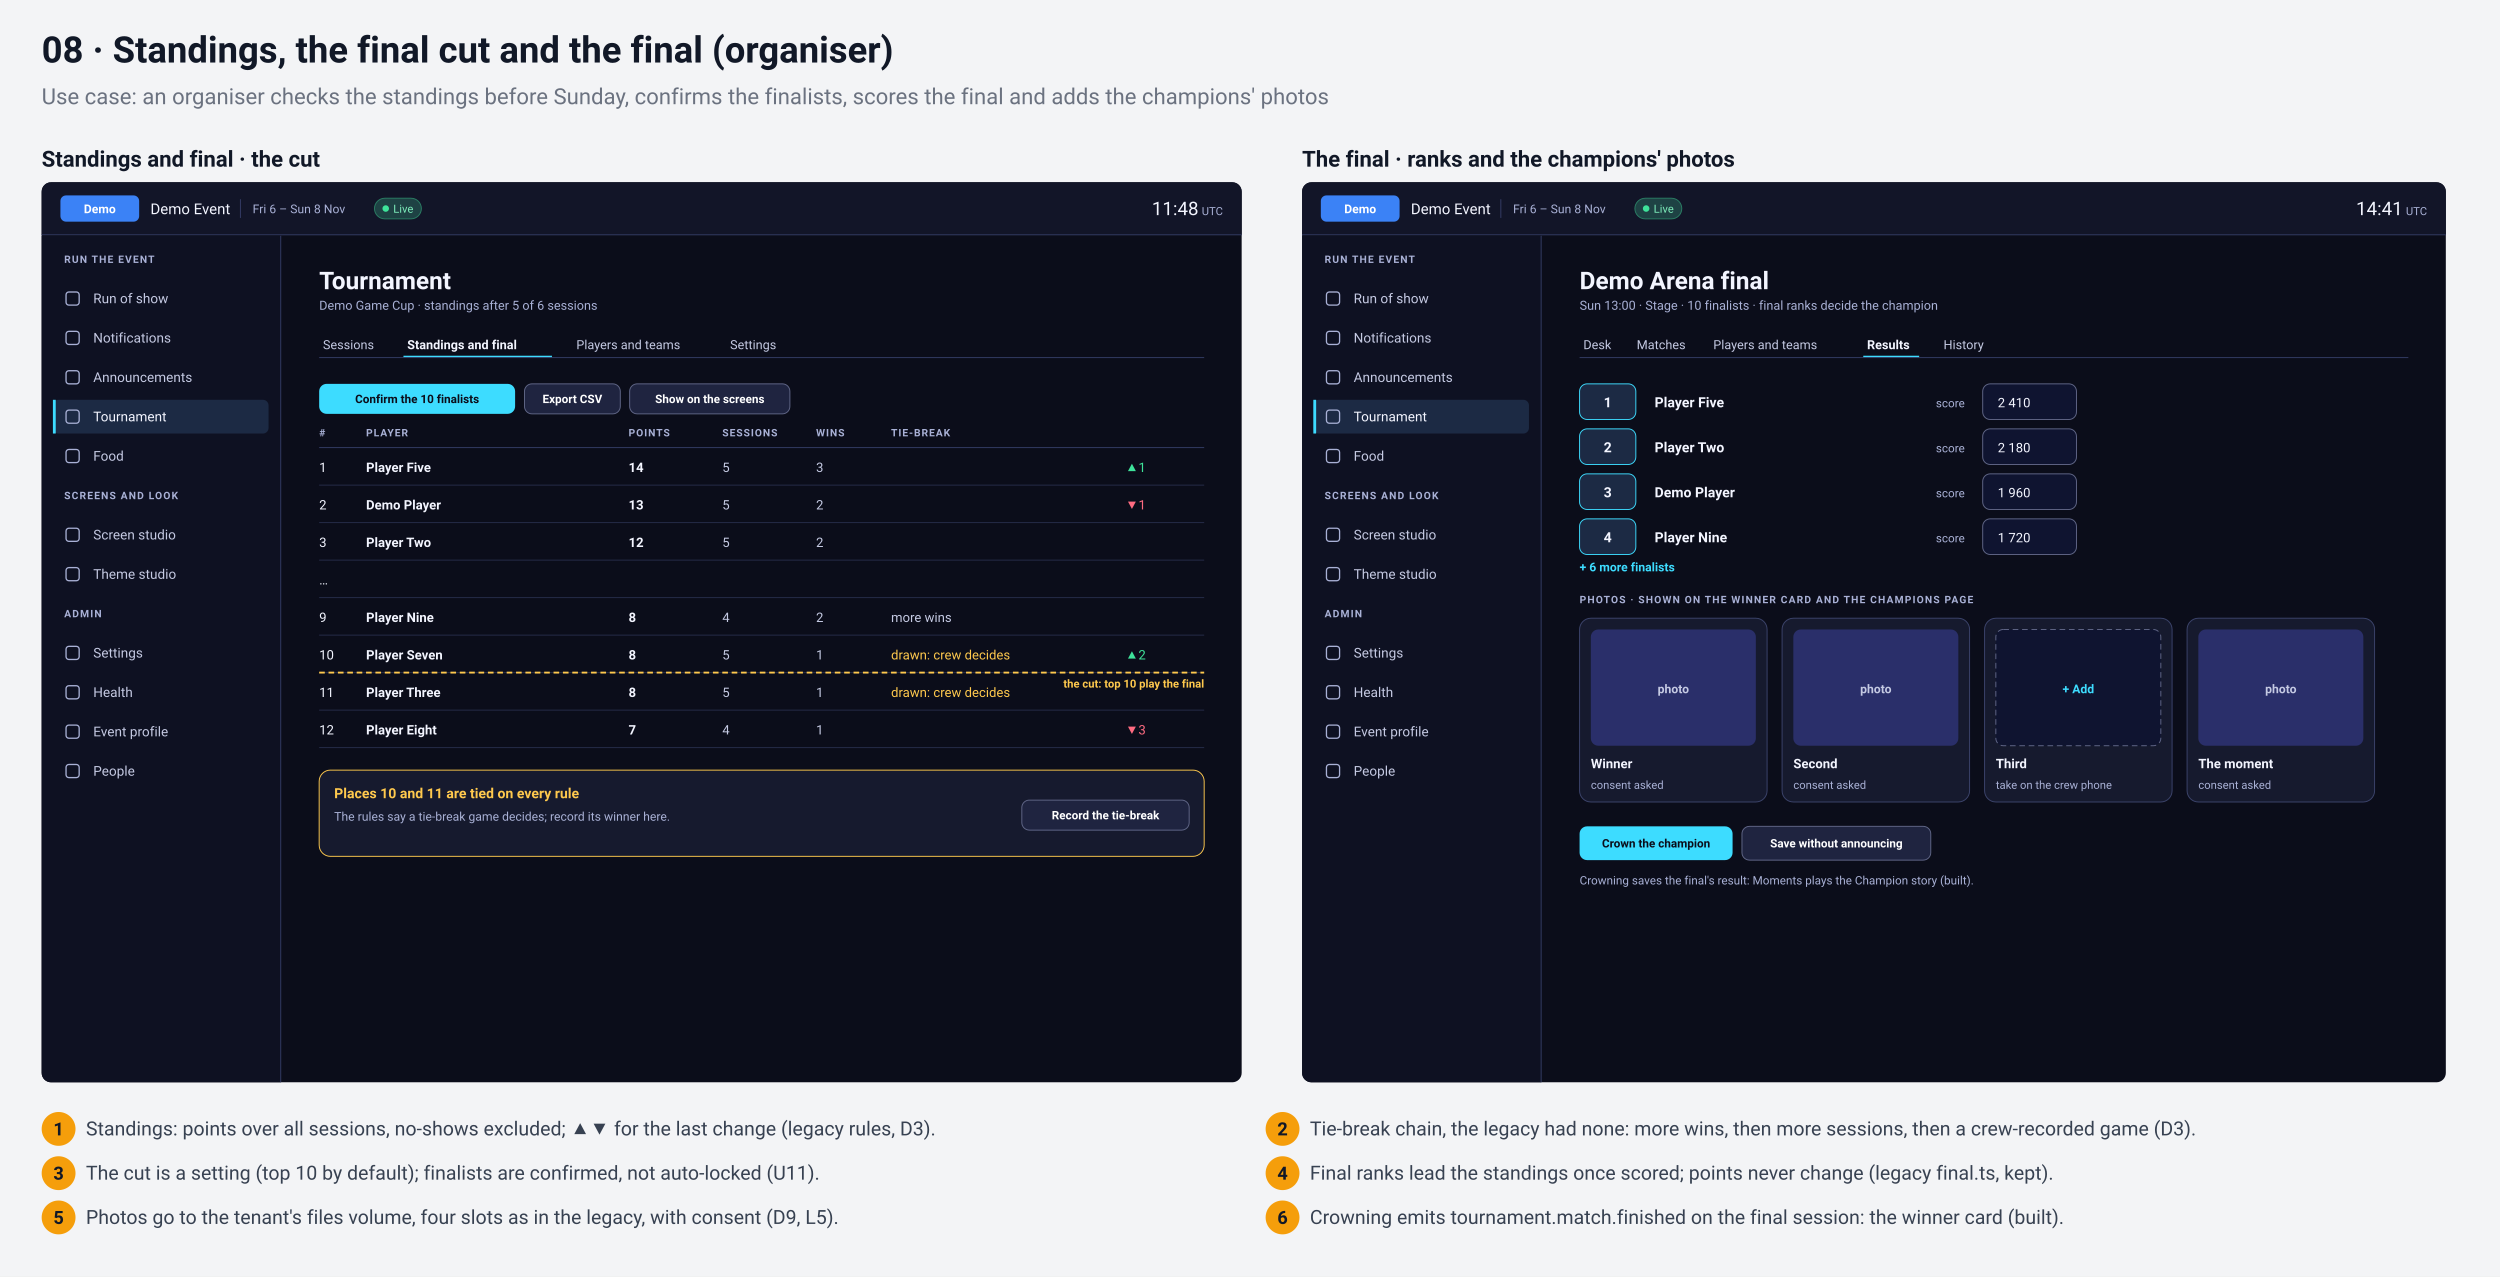
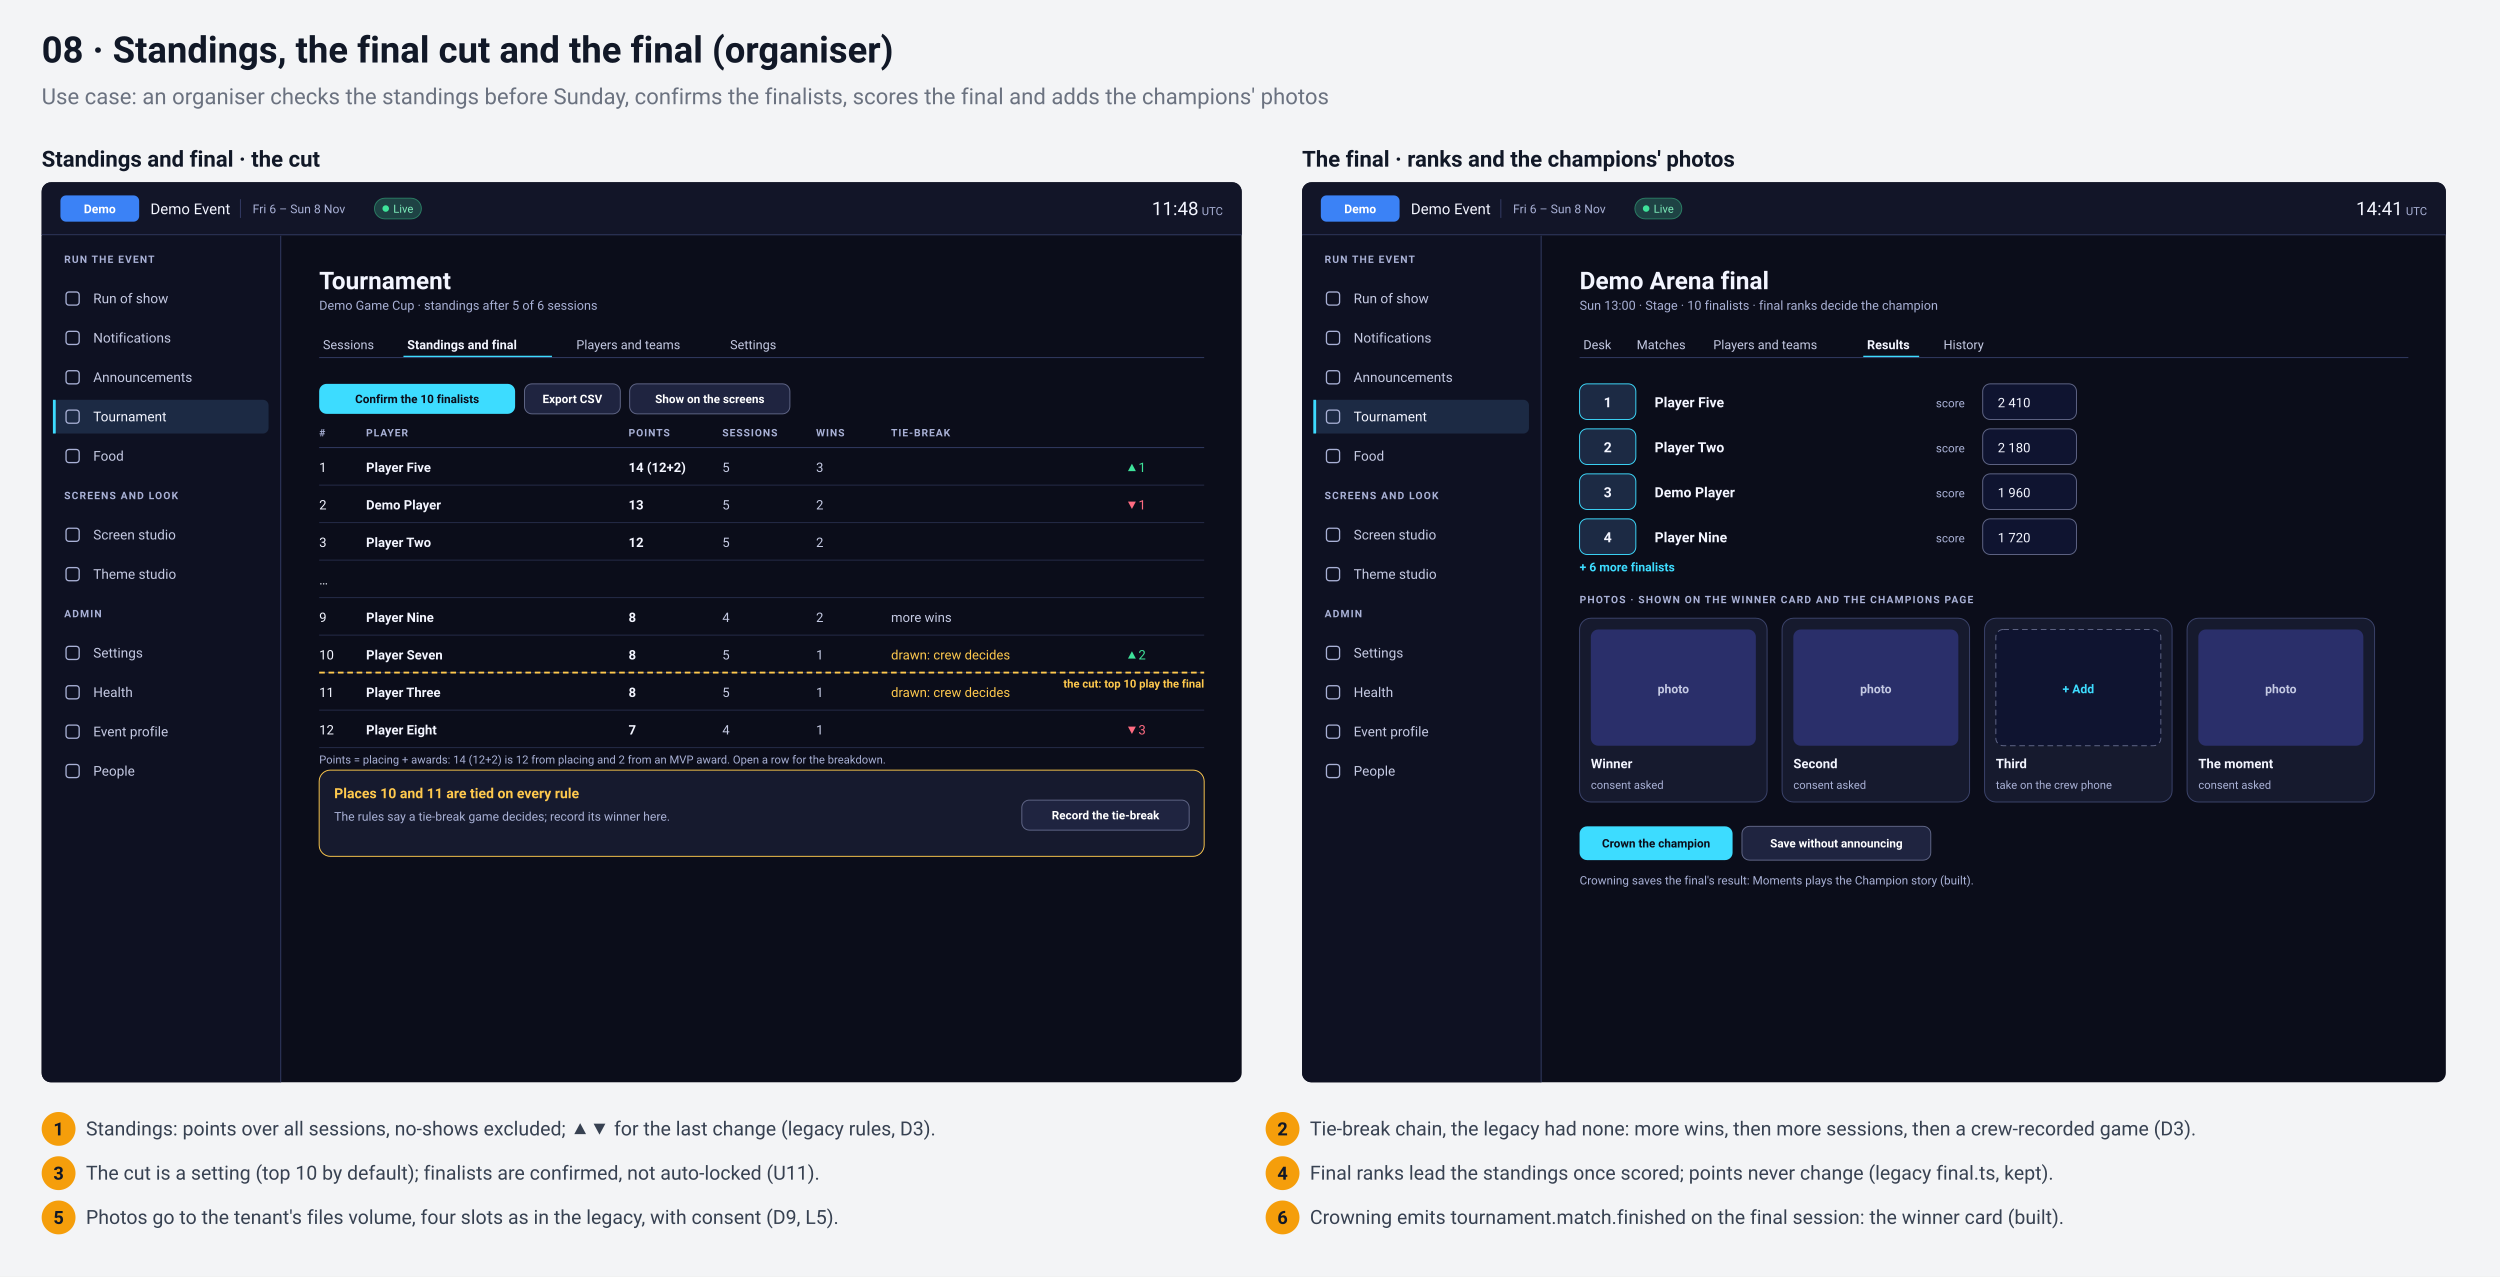
<svg xmlns="http://www.w3.org/2000/svg" viewBox="0 0 1920 980" width="1920" height="980" font-family="system-ui, -apple-system, 'Segoe UI', Roboto, Helvetica, Arial, sans-serif">
  <defs>
    <marker id="ah" viewBox="0 0 10 10" refX="9" refY="5" markerWidth="8" markerHeight="8" orient="auto-start-reverse">
      <path d="M0,0 L10,5 L0,10 z" fill="#6b7280" />
    </marker>
  </defs>
  <rect x="0.0" y="0.0" width="1920.0" height="980.0" rx="0" fill="#f3f4f6" />
  <text x="32.0" y="48.0" font-size="28" fill="#111827" font-weight="700" text-anchor="start" data-box="32.0 1888.0">08 · Standings, the final cut and the final (organiser)</text>
  <text x="32.0" y="80.0" font-size="17" fill="#6b7280" font-weight="400" text-anchor="start" data-box="32.0 1888.0">Use case: an organiser checks the standings before Sunday, confirms the finalists, scores the final and adds the champions' photos</text>
  <text x="32.0" y="128.0" font-size="17" fill="#111827" font-weight="700" text-anchor="start" data-box="32.0 932.0">Standings and final · the cut</text>
  <defs>
    <clipPath id="c1">
      <rect x="0" y="0" width="1280" height="960" rx="10" />
    </clipPath>
  </defs>
  <g transform="translate(32.0,140.0) scale(0.72)">
    <g clip-path="url(#c1)">
      <rect x="0.0" y="0.0" width="1280.0" height="960.0" rx="0" fill="#0b0d1a" />
      <rect x="0.0" y="0.0" width="1280.0" height="56.0" rx="0" fill="#121528" />
      <line x1="0.0" y1="56.0" x2="1280.0" y2="56.0" stroke="#343c66" stroke-width="1" />
      <rect x="20.0" y="14.0" width="84.0" height="28.0" rx="6" fill="#3b82f6" />
      <text x="62.0" y="33.0" font-size="13" fill="#fff" font-weight="700" text-anchor="middle">Demo</text>
      <text x="116.0" y="34.0" font-size="16" fill="#f3f5ff" font-weight="400" text-anchor="start">Demo Event</text>
      <line x1="212.0" y1="18.0" x2="212.0" y2="38.0" stroke="#343c66" stroke-width="1" />
      <text x="225.0" y="33.0" font-size="13" fill="#a9b1d6" font-weight="400" text-anchor="start">Fri 6 – Sun 8 Nov</text>
      <rect x="355.0" y="17.0" width="50.0" height="22.0" rx="11" fill="#1e4244" stroke="#2a7e64" stroke-width="1" />
      <circle cx="367.0" cy="28.0" r="3.5" fill="#3ee39a" />
      <text x="375.0" y="32.5" font-size="12" fill="#7cecba" font-weight="400" text-anchor="start">Live</text>
      <text x="1234.0" y="35.0" font-size="20" fill="#f3f5ff" font-weight="400" text-anchor="end">11:48</text>
      <text x="1260.0" y="35.0" font-size="12" fill="#a9b1d6" font-weight="400" text-anchor="end">UTC</text>
      <rect x="0.0" y="57.0" width="255.0" height="903.0" rx="0" fill="#0e1122" />
      <line x1="255.0" y1="57.0" x2="255.0" y2="960.0" stroke="#343c66" stroke-width="1" />
      <text x="24.0" y="86.0" font-size="11" fill="#a9b1d6" font-weight="600" text-anchor="start" letter-spacing="1.2">RUN THE EVENT</text>
      <rect x="26.0" y="117.0" width="14.0" height="14.0" rx="3" fill="none" stroke="#a9b1d6" stroke-width="1.4" />
      <text x="55.0" y="129.0" font-size="14.5" fill="#c5cae3" font-weight="400" text-anchor="start">Run of show</text>
      <rect x="26.0" y="159.0" width="14.0" height="14.0" rx="3" fill="none" stroke="#a9b1d6" stroke-width="1.4" />
      <text x="55.0" y="171.0" font-size="14.5" fill="#c5cae3" font-weight="400" text-anchor="start">Notifications</text>
      <rect x="26.0" y="201.0" width="14.0" height="14.0" rx="3" fill="none" stroke="#a9b1d6" stroke-width="1.4" />
      <text x="55.0" y="213.0" font-size="14.5" fill="#c5cae3" font-weight="400" text-anchor="start">Announcements</text>
      <rect x="12.0" y="232.0" width="230.0" height="36.0" rx="6" fill="#1c2a44" />
      <rect x="12.0" y="232.0" width="3.0" height="36.0" rx="0" fill="#3ddcff" />
      <rect x="26.0" y="243.0" width="14.0" height="14.0" rx="3" fill="none" stroke="#a9b1d6" stroke-width="1.4" />
      <text x="55.0" y="255.0" font-size="14.5" fill="#f3f5ff" font-weight="400" text-anchor="start">Tournament</text>
      <rect x="26.0" y="285.0" width="14.0" height="14.0" rx="3" fill="none" stroke="#a9b1d6" stroke-width="1.4" />
      <text x="55.0" y="297.0" font-size="14.5" fill="#c5cae3" font-weight="400" text-anchor="start">Food</text>
      <text x="24.0" y="338.0" font-size="11" fill="#a9b1d6" font-weight="600" text-anchor="start" letter-spacing="1.2">SCREENS AND LOOK</text>
      <rect x="26.0" y="369.0" width="14.0" height="14.0" rx="3" fill="none" stroke="#a9b1d6" stroke-width="1.4" />
      <text x="55.0" y="381.0" font-size="14.5" fill="#c5cae3" font-weight="400" text-anchor="start">Screen studio</text>
      <rect x="26.0" y="411.0" width="14.0" height="14.0" rx="3" fill="none" stroke="#a9b1d6" stroke-width="1.4" />
      <text x="55.0" y="423.0" font-size="14.5" fill="#c5cae3" font-weight="400" text-anchor="start">Theme studio</text>
      <text x="24.0" y="464.0" font-size="11" fill="#a9b1d6" font-weight="600" text-anchor="start" letter-spacing="1.2">ADMIN</text>
      <rect x="26.0" y="495.0" width="14.0" height="14.0" rx="3" fill="none" stroke="#a9b1d6" stroke-width="1.4" />
      <text x="55.0" y="507.0" font-size="14.5" fill="#c5cae3" font-weight="400" text-anchor="start">Settings</text>
      <rect x="26.0" y="537.0" width="14.0" height="14.0" rx="3" fill="none" stroke="#a9b1d6" stroke-width="1.4" />
      <text x="55.0" y="549.0" font-size="14.5" fill="#c5cae3" font-weight="400" text-anchor="start">Health</text>
      <rect x="26.0" y="579.0" width="14.0" height="14.0" rx="3" fill="none" stroke="#a9b1d6" stroke-width="1.4" />
      <text x="55.0" y="591.0" font-size="14.5" fill="#c5cae3" font-weight="400" text-anchor="start">Event profile</text>
      <rect x="26.0" y="621.0" width="14.0" height="14.0" rx="3" fill="none" stroke="#a9b1d6" stroke-width="1.4" />
      <text x="55.0" y="633.0" font-size="14.5" fill="#c5cae3" font-weight="400" text-anchor="start">People</text>
      <text x="296.0" y="114.0" font-size="26" fill="#f3f5ff" font-weight="600" text-anchor="start" data-box="296.0 1020.0">Tournament</text>
      <text x="296.0" y="136.0" font-size="13.5" fill="#a9b1d6" font-weight="400" text-anchor="start" data-box="296.0 1020.0">Demo Game Cup · standings after 5 of 6 sessions</text>
      <text x="300.0" y="178.0" font-size="13.5" fill="#c5cae3" font-weight="400" text-anchor="start">Sessions</text>
      <text x="389.9" y="178.0" font-size="13.5" fill="#f3f5ff" font-weight="600" text-anchor="start">Standings and final</text>
      <line x1="385.9" y1="186.0" x2="544.3" y2="186.0" stroke="#3ddcff" stroke-width="2" />
      <text x="570.3" y="178.0" font-size="13.5" fill="#c5cae3" font-weight="400" text-anchor="start">Players and teams</text>
      <text x="734.3" y="178.0" font-size="13.5" fill="#c5cae3" font-weight="400" text-anchor="start">Settings</text>
      <line x1="296.0" y1="187.0" x2="1240.0" y2="187.0" stroke="#343c66" stroke-width="1" />
      <rect x="296.0" y="215.0" width="209.0" height="32.0" rx="8" fill="#3ddcff" />
      <text x="400.5" y="235.5" font-size="12.5" fill="#0b0d1a" font-weight="600" text-anchor="middle" data-box="300.0 501.0">Confirm the 10 finalists</text>
      <rect x="515.0" y="215.0" width="102.2" height="32.0" rx="8" fill="#1f2440" stroke="#616788" stroke-width="1" />
      <text x="566.1" y="235.5" font-size="12.5" fill="#fff" font-weight="600" text-anchor="middle" data-box="519.0 613.2">Export CSV</text>
      <rect x="627.2" y="215.0" width="170.9" height="32.0" rx="8" fill="#1f2440" stroke="#616788" stroke-width="1" />
      <text x="712.7" y="235.5" font-size="12.5" fill="#fff" font-weight="600" text-anchor="middle" data-box="631.2 794.1">Show on the screens</text>
      <text x="296.0" y="271.0" font-size="11" fill="#a9b1d6" font-weight="600" text-anchor="start" letter-spacing="1">#</text>
      <text x="346.0" y="271.0" font-size="11" fill="#a9b1d6" font-weight="600" text-anchor="start" letter-spacing="1">PLAYER</text>
      <text x="626.0" y="271.0" font-size="11" fill="#a9b1d6" font-weight="600" text-anchor="start" letter-spacing="1">POINTS</text>
      <text x="726.0" y="271.0" font-size="11" fill="#a9b1d6" font-weight="600" text-anchor="start" letter-spacing="1">SESSIONS</text>
      <text x="826.0" y="271.0" font-size="11" fill="#a9b1d6" font-weight="600" text-anchor="start" letter-spacing="1">WINS</text>
      <text x="906.0" y="271.0" font-size="11" fill="#a9b1d6" font-weight="600" text-anchor="start" letter-spacing="1">TIE-BREAK</text>
      <line x1="296.0" y1="283.0" x2="1240.0" y2="283.0" stroke="#343c66" stroke-width="1" />
      <text x="296.0" y="309.0" font-size="14" fill="#f3f5ff" font-weight="400" text-anchor="start" data-box="296.0 338.0">1</text>
      <text x="346.0" y="309.0" font-size="14" fill="#f3f5ff" font-weight="700" text-anchor="start" data-box="346.0 618.0">Player Five</text>
-       <text x="626.0" y="309.0" font-size="14" fill="#f3f5ff" font-weight="700" text-anchor="start" data-box="626.0 718.0">14</text>
+       <text x="626.0" y="309.0" font-size="14" fill="#f3f5ff" font-weight="700" text-anchor="start" data-box="626.0 718.0">14 (12+2)</text>
      <text x="726.0" y="309.0" font-size="14" fill="#c5cae3" font-weight="400" text-anchor="start" data-box="726.0 818.0">5</text>
      <text x="826.0" y="309.0" font-size="14" fill="#c5cae3" font-weight="400" text-anchor="start" data-box="826.0 898.0">3</text>
      <text x="1156.0" y="309.0" font-size="14" fill="#3ee39a" font-weight="400" text-anchor="start">▲1</text>
      <line x1="296.0" y1="323.0" x2="1240.0" y2="323.0" stroke="#262c4a" stroke-width="1" />
      <text x="296.0" y="349.0" font-size="14" fill="#f3f5ff" font-weight="400" text-anchor="start" data-box="296.0 338.0">2</text>
      <text x="346.0" y="349.0" font-size="14" fill="#f3f5ff" font-weight="700" text-anchor="start" data-box="346.0 618.0">Demo Player</text>
      <text x="626.0" y="349.0" font-size="14" fill="#f3f5ff" font-weight="700" text-anchor="start" data-box="626.0 718.0">13</text>
      <text x="726.0" y="349.0" font-size="14" fill="#c5cae3" font-weight="400" text-anchor="start" data-box="726.0 818.0">5</text>
      <text x="826.0" y="349.0" font-size="14" fill="#c5cae3" font-weight="400" text-anchor="start" data-box="826.0 898.0">2</text>
      <text x="1156.0" y="349.0" font-size="14" fill="#ff6b81" font-weight="400" text-anchor="start">▼1</text>
      <line x1="296.0" y1="363.0" x2="1240.0" y2="363.0" stroke="#262c4a" stroke-width="1" />
      <text x="296.0" y="389.0" font-size="14" fill="#f3f5ff" font-weight="400" text-anchor="start" data-box="296.0 338.0">3</text>
      <text x="346.0" y="389.0" font-size="14" fill="#f3f5ff" font-weight="700" text-anchor="start" data-box="346.0 618.0">Player Two</text>
      <text x="626.0" y="389.0" font-size="14" fill="#f3f5ff" font-weight="700" text-anchor="start" data-box="626.0 718.0">12</text>
      <text x="726.0" y="389.0" font-size="14" fill="#c5cae3" font-weight="400" text-anchor="start" data-box="726.0 818.0">5</text>
      <text x="826.0" y="389.0" font-size="14" fill="#c5cae3" font-weight="400" text-anchor="start" data-box="826.0 898.0">2</text>
      <line x1="296.0" y1="403.0" x2="1240.0" y2="403.0" stroke="#262c4a" stroke-width="1" />
      <text x="296.0" y="429.0" font-size="14" fill="#f3f5ff" font-weight="400" text-anchor="start" data-box="296.0 338.0">…</text>
      <line x1="296.0" y1="443.0" x2="1240.0" y2="443.0" stroke="#262c4a" stroke-width="1" />
      <text x="296.0" y="469.0" font-size="14" fill="#f3f5ff" font-weight="400" text-anchor="start" data-box="296.0 338.0">9</text>
      <text x="346.0" y="469.0" font-size="14" fill="#f3f5ff" font-weight="700" text-anchor="start" data-box="346.0 618.0">Player Nine</text>
      <text x="626.0" y="469.0" font-size="14" fill="#f3f5ff" font-weight="700" text-anchor="start" data-box="626.0 718.0">8</text>
      <text x="726.0" y="469.0" font-size="14" fill="#c5cae3" font-weight="400" text-anchor="start" data-box="726.0 818.0">4</text>
      <text x="826.0" y="469.0" font-size="14" fill="#c5cae3" font-weight="400" text-anchor="start" data-box="826.0 898.0">2</text>
      <text x="906.0" y="469.0" font-size="14" fill="#c5cae3" font-weight="400" text-anchor="start" data-box="906.0 1148.0">more wins</text>
      <line x1="296.0" y1="483.0" x2="1240.0" y2="483.0" stroke="#262c4a" stroke-width="1" />
      <text x="296.0" y="509.0" font-size="14" fill="#f3f5ff" font-weight="400" text-anchor="start" data-box="296.0 338.0">10</text>
      <text x="346.0" y="509.0" font-size="14" fill="#f3f5ff" font-weight="700" text-anchor="start" data-box="346.0 618.0">Player Seven</text>
      <text x="626.0" y="509.0" font-size="14" fill="#f3f5ff" font-weight="700" text-anchor="start" data-box="626.0 718.0">8</text>
      <text x="726.0" y="509.0" font-size="14" fill="#c5cae3" font-weight="400" text-anchor="start" data-box="726.0 818.0">5</text>
      <text x="826.0" y="509.0" font-size="14" fill="#c5cae3" font-weight="400" text-anchor="start" data-box="826.0 898.0">1</text>
      <text x="906.0" y="509.0" font-size="14" fill="#ffc94d" font-weight="400" text-anchor="start" data-box="906.0 1148.0">drawn: crew decides</text>
      <text x="1156.0" y="509.0" font-size="14" fill="#3ee39a" font-weight="400" text-anchor="start">▲2</text>
      <line x1="296.0" y1="523.0" x2="1240.0" y2="523.0" stroke="#262c4a" stroke-width="1" />
      <line x1="296.0" y1="523.0" x2="1240.0" y2="523.0" stroke="#ffc94d" stroke-width="2" stroke-dasharray="6 4" />
      <text x="1240.0" y="539.0" font-size="12" fill="#ffc94d" font-weight="600" text-anchor="end">the cut: top 10 play the final</text>
      <text x="296.0" y="549.0" font-size="14" fill="#f3f5ff" font-weight="400" text-anchor="start" data-box="296.0 338.0">11</text>
      <text x="346.0" y="549.0" font-size="14" fill="#f3f5ff" font-weight="700" text-anchor="start" data-box="346.0 618.0">Player Three</text>
      <text x="626.0" y="549.0" font-size="14" fill="#f3f5ff" font-weight="700" text-anchor="start" data-box="626.0 718.0">8</text>
      <text x="726.0" y="549.0" font-size="14" fill="#c5cae3" font-weight="400" text-anchor="start" data-box="726.0 818.0">5</text>
      <text x="826.0" y="549.0" font-size="14" fill="#c5cae3" font-weight="400" text-anchor="start" data-box="826.0 898.0">1</text>
      <text x="906.0" y="549.0" font-size="14" fill="#ffc94d" font-weight="400" text-anchor="start" data-box="906.0 1148.0">drawn: crew decides</text>
      <line x1="296.0" y1="563.0" x2="1240.0" y2="563.0" stroke="#262c4a" stroke-width="1" />
      <text x="296.0" y="589.0" font-size="14" fill="#f3f5ff" font-weight="400" text-anchor="start" data-box="296.0 338.0">12</text>
      <text x="346.0" y="589.0" font-size="14" fill="#f3f5ff" font-weight="700" text-anchor="start" data-box="346.0 618.0">Player Eight</text>
      <text x="626.0" y="589.0" font-size="14" fill="#f3f5ff" font-weight="700" text-anchor="start" data-box="626.0 718.0">7</text>
      <text x="726.0" y="589.0" font-size="14" fill="#c5cae3" font-weight="400" text-anchor="start" data-box="726.0 818.0">4</text>
      <text x="826.0" y="589.0" font-size="14" fill="#c5cae3" font-weight="400" text-anchor="start" data-box="826.0 898.0">1</text>
      <text x="1156.0" y="589.0" font-size="14" fill="#ff6b81" font-weight="400" text-anchor="start">▼3</text>
      <line x1="296.0" y1="603.0" x2="1240.0" y2="603.0" stroke="#262c4a" stroke-width="1" />
+       <text x="296.0" y="620.0" font-size="12" fill="#a9b1d6" font-weight="400" text-anchor="start" data-box="296.0 1240.0">Points = placing + awards: 14 (12+2) is 12 from placing and 2 from an MVP award. Open a row for the breakdown.</text>
      <rect x="296.0" y="627.0" width="944.0" height="92.0" rx="12" fill="#161a2e" stroke="#ffc94d" stroke-width="1" />
      <text x="312.0" y="657.0" font-size="15" fill="#ffc94d" font-weight="700" text-anchor="start" data-box="312.0 1224.0">Places 10 and 11 are tied on every rule</text>
      <text x="312.0" y="681.0" font-size="13" fill="#a9b1d6" font-weight="400" text-anchor="start" data-box="312.0 1040.0">The rules say a tie-break game decides; record its winner here.</text>
      <rect x="1045.5" y="659.0" width="178.5" height="32.0" rx="8" fill="#1f2440" stroke="#616788" stroke-width="1" />
      <text x="1134.8" y="679.5" font-size="12.5" fill="#fff" font-weight="600" text-anchor="middle" data-box="1049.5 1220.0">Record the tie-break</text>
    </g>
  </g>
  <text x="1000.0" y="128.0" font-size="17" fill="#111827" font-weight="700" text-anchor="start" data-box="1000.0 1880.0">The final · ranks and the champions' photos</text>
  <defs>
    <clipPath id="c2">
      <rect x="0" y="0" width="1220" height="960" rx="10" />
    </clipPath>
  </defs>
  <g transform="translate(1000.0,140.0) scale(0.72)">
    <g clip-path="url(#c2)">
      <rect x="0.0" y="0.0" width="1220.0" height="960.0" rx="0" fill="#0b0d1a" />
      <rect x="0.0" y="0.0" width="1220.0" height="56.0" rx="0" fill="#121528" />
      <line x1="0.0" y1="56.0" x2="1220.0" y2="56.0" stroke="#343c66" stroke-width="1" />
      <rect x="20.0" y="14.0" width="84.0" height="28.0" rx="6" fill="#3b82f6" />
      <text x="62.0" y="33.0" font-size="13" fill="#fff" font-weight="700" text-anchor="middle">Demo</text>
      <text x="116.0" y="34.0" font-size="16" fill="#f3f5ff" font-weight="400" text-anchor="start">Demo Event</text>
      <line x1="212.0" y1="18.0" x2="212.0" y2="38.0" stroke="#343c66" stroke-width="1" />
      <text x="225.0" y="33.0" font-size="13" fill="#a9b1d6" font-weight="400" text-anchor="start">Fri 6 – Sun 8 Nov</text>
      <rect x="355.0" y="17.0" width="50.0" height="22.0" rx="11" fill="#1e4244" stroke="#2a7e64" stroke-width="1" />
      <circle cx="367.0" cy="28.0" r="3.5" fill="#3ee39a" />
      <text x="375.0" y="32.5" font-size="12" fill="#7cecba" font-weight="400" text-anchor="start">Live</text>
      <text x="1174.0" y="35.0" font-size="20" fill="#f3f5ff" font-weight="400" text-anchor="end">14:41</text>
      <text x="1200.0" y="35.0" font-size="12" fill="#a9b1d6" font-weight="400" text-anchor="end">UTC</text>
      <rect x="0.0" y="57.0" width="255.0" height="903.0" rx="0" fill="#0e1122" />
      <line x1="255.0" y1="57.0" x2="255.0" y2="960.0" stroke="#343c66" stroke-width="1" />
      <text x="24.0" y="86.0" font-size="11" fill="#a9b1d6" font-weight="600" text-anchor="start" letter-spacing="1.2">RUN THE EVENT</text>
      <rect x="26.0" y="117.0" width="14.0" height="14.0" rx="3" fill="none" stroke="#a9b1d6" stroke-width="1.4" />
      <text x="55.0" y="129.0" font-size="14.5" fill="#c5cae3" font-weight="400" text-anchor="start">Run of show</text>
      <rect x="26.0" y="159.0" width="14.0" height="14.0" rx="3" fill="none" stroke="#a9b1d6" stroke-width="1.4" />
      <text x="55.0" y="171.0" font-size="14.5" fill="#c5cae3" font-weight="400" text-anchor="start">Notifications</text>
      <rect x="26.0" y="201.0" width="14.0" height="14.0" rx="3" fill="none" stroke="#a9b1d6" stroke-width="1.4" />
      <text x="55.0" y="213.0" font-size="14.5" fill="#c5cae3" font-weight="400" text-anchor="start">Announcements</text>
      <rect x="12.0" y="232.0" width="230.0" height="36.0" rx="6" fill="#1c2a44" />
      <rect x="12.0" y="232.0" width="3.0" height="36.0" rx="0" fill="#3ddcff" />
      <rect x="26.0" y="243.0" width="14.0" height="14.0" rx="3" fill="none" stroke="#a9b1d6" stroke-width="1.4" />
      <text x="55.0" y="255.0" font-size="14.5" fill="#f3f5ff" font-weight="400" text-anchor="start">Tournament</text>
      <rect x="26.0" y="285.0" width="14.0" height="14.0" rx="3" fill="none" stroke="#a9b1d6" stroke-width="1.4" />
      <text x="55.0" y="297.0" font-size="14.5" fill="#c5cae3" font-weight="400" text-anchor="start">Food</text>
      <text x="24.0" y="338.0" font-size="11" fill="#a9b1d6" font-weight="600" text-anchor="start" letter-spacing="1.2">SCREENS AND LOOK</text>
      <rect x="26.0" y="369.0" width="14.0" height="14.0" rx="3" fill="none" stroke="#a9b1d6" stroke-width="1.4" />
      <text x="55.0" y="381.0" font-size="14.5" fill="#c5cae3" font-weight="400" text-anchor="start">Screen studio</text>
      <rect x="26.0" y="411.0" width="14.0" height="14.0" rx="3" fill="none" stroke="#a9b1d6" stroke-width="1.4" />
      <text x="55.0" y="423.0" font-size="14.5" fill="#c5cae3" font-weight="400" text-anchor="start">Theme studio</text>
      <text x="24.0" y="464.0" font-size="11" fill="#a9b1d6" font-weight="600" text-anchor="start" letter-spacing="1.2">ADMIN</text>
      <rect x="26.0" y="495.0" width="14.0" height="14.0" rx="3" fill="none" stroke="#a9b1d6" stroke-width="1.4" />
      <text x="55.0" y="507.0" font-size="14.5" fill="#c5cae3" font-weight="400" text-anchor="start">Settings</text>
      <rect x="26.0" y="537.0" width="14.0" height="14.0" rx="3" fill="none" stroke="#a9b1d6" stroke-width="1.4" />
      <text x="55.0" y="549.0" font-size="14.5" fill="#c5cae3" font-weight="400" text-anchor="start">Health</text>
      <rect x="26.0" y="579.0" width="14.0" height="14.0" rx="3" fill="none" stroke="#a9b1d6" stroke-width="1.4" />
      <text x="55.0" y="591.0" font-size="14.5" fill="#c5cae3" font-weight="400" text-anchor="start">Event profile</text>
      <rect x="26.0" y="621.0" width="14.0" height="14.0" rx="3" fill="none" stroke="#a9b1d6" stroke-width="1.4" />
      <text x="55.0" y="633.0" font-size="14.5" fill="#c5cae3" font-weight="400" text-anchor="start">People</text>
      <text x="296.0" y="114.0" font-size="26" fill="#f3f5ff" font-weight="600" text-anchor="start" data-box="296.0 960.0">Demo Arena final</text>
      <text x="296.0" y="136.0" font-size="13.5" fill="#a9b1d6" font-weight="400" text-anchor="start" data-box="296.0 960.0">Sun 13:00 · Stage · 10 finalists · final ranks decide the champion</text>
      <text x="300.0" y="178.0" font-size="13.5" fill="#c5cae3" font-weight="400" text-anchor="start">Desk</text>
      <text x="356.9" y="178.0" font-size="13.5" fill="#c5cae3" font-weight="400" text-anchor="start">Matches</text>
      <text x="438.6" y="178.0" font-size="13.5" fill="#c5cae3" font-weight="400" text-anchor="start">Players and teams</text>
      <text x="602.6" y="178.0" font-size="13.5" fill="#f3f5ff" font-weight="600" text-anchor="start">Results</text>
      <line x1="598.6" y1="186.0" x2="658.2" y2="186.0" stroke="#3ddcff" stroke-width="2" />
      <text x="684.2" y="178.0" font-size="13.5" fill="#c5cae3" font-weight="400" text-anchor="start">History</text>
      <line x1="296.0" y1="187.0" x2="1180.0" y2="187.0" stroke="#343c66" stroke-width="1" />
      <rect x="296.0" y="215.0" width="60.0" height="38.0" rx="8" fill="#1c2a44" stroke="#3ddcff" stroke-width="1" />
      <text x="326.0" y="240.0" font-size="15" fill="#f3f5ff" font-weight="700" text-anchor="middle">1</text>
      <text x="376.0" y="240.0" font-size="15" fill="#f3f5ff" font-weight="600" text-anchor="start" data-box="376.0 656.0">Player Five</text>
      <text x="676.0" y="240.0" font-size="12.5" fill="#a9b1d6" font-weight="400" text-anchor="start">score</text>
      <rect x="726.0" y="215.0" width="100.0" height="38.0" rx="8" fill="#0f1430" stroke="#616788" stroke-width="1" />
      <text x="742.0" y="240.0" font-size="14" fill="#f3f5ff" font-weight="400" text-anchor="start">2 410</text>
      <rect x="296.0" y="263.0" width="60.0" height="38.0" rx="8" fill="#1c2a44" stroke="#3ddcff" stroke-width="1" />
      <text x="326.0" y="288.0" font-size="15" fill="#f3f5ff" font-weight="700" text-anchor="middle">2</text>
      <text x="376.0" y="288.0" font-size="15" fill="#f3f5ff" font-weight="600" text-anchor="start" data-box="376.0 656.0">Player Two</text>
      <text x="676.0" y="288.0" font-size="12.5" fill="#a9b1d6" font-weight="400" text-anchor="start">score</text>
      <rect x="726.0" y="263.0" width="100.0" height="38.0" rx="8" fill="#0f1430" stroke="#616788" stroke-width="1" />
      <text x="742.0" y="288.0" font-size="14" fill="#f3f5ff" font-weight="400" text-anchor="start">2 180</text>
      <rect x="296.0" y="311.0" width="60.0" height="38.0" rx="8" fill="#1c2a44" stroke="#3ddcff" stroke-width="1" />
      <text x="326.0" y="336.0" font-size="15" fill="#f3f5ff" font-weight="700" text-anchor="middle">3</text>
      <text x="376.0" y="336.0" font-size="15" fill="#f3f5ff" font-weight="600" text-anchor="start" data-box="376.0 656.0">Demo Player</text>
      <text x="676.0" y="336.0" font-size="12.5" fill="#a9b1d6" font-weight="400" text-anchor="start">score</text>
      <rect x="726.0" y="311.0" width="100.0" height="38.0" rx="8" fill="#0f1430" stroke="#616788" stroke-width="1" />
      <text x="742.0" y="336.0" font-size="14" fill="#f3f5ff" font-weight="400" text-anchor="start">1 960</text>
      <rect x="296.0" y="359.0" width="60.0" height="38.0" rx="8" fill="#1c2a44" stroke="#3ddcff" stroke-width="1" />
      <text x="326.0" y="384.0" font-size="15" fill="#f3f5ff" font-weight="700" text-anchor="middle">4</text>
      <text x="376.0" y="384.0" font-size="15" fill="#f3f5ff" font-weight="600" text-anchor="start" data-box="376.0 656.0">Player Nine</text>
      <text x="676.0" y="384.0" font-size="12.5" fill="#a9b1d6" font-weight="400" text-anchor="start">score</text>
      <rect x="726.0" y="359.0" width="100.0" height="38.0" rx="8" fill="#0f1430" stroke="#616788" stroke-width="1" />
      <text x="742.0" y="384.0" font-size="14" fill="#f3f5ff" font-weight="400" text-anchor="start">1 720</text>
      <text x="296.0" y="415.0" font-size="13" fill="#3ddcff" font-weight="600" text-anchor="start">+ 6 more finalists</text>
      <text x="296.0" y="449.0" font-size="11" fill="#a9b1d6" font-weight="600" text-anchor="start" letter-spacing="1.2">PHOTOS · SHOWN ON THE WINNER CARD AND THE CHAMPIONS PAGE</text>
      <rect x="296.0" y="465.0" width="200.0" height="196.0" rx="12" fill="#161a2e" stroke="#3c446c" stroke-width="1" />
      <rect x="308.0" y="477.0" width="176.0" height="124.0" rx="8" fill="#2a2f6a" />
      <text x="396.0" y="545.0" font-size="13" fill="#c5cae3" font-weight="600" text-anchor="middle">photo</text>
      <text x="308.0" y="625.0" font-size="14" fill="#f3f5ff" font-weight="600" text-anchor="start" data-box="308.0 484.0">Winner</text>
      <text x="308.0" y="647.0" font-size="12" fill="#a9b1d6" font-weight="400" text-anchor="start" data-box="308.0 484.0">consent asked</text>
      <rect x="512.0" y="465.0" width="200.0" height="196.0" rx="12" fill="#161a2e" stroke="#3c446c" stroke-width="1" />
      <rect x="524.0" y="477.0" width="176.0" height="124.0" rx="8" fill="#2a2f6a" />
      <text x="612.0" y="545.0" font-size="13" fill="#c5cae3" font-weight="600" text-anchor="middle">photo</text>
      <text x="524.0" y="625.0" font-size="14" fill="#f3f5ff" font-weight="600" text-anchor="start" data-box="524.0 700.0">Second</text>
      <text x="524.0" y="647.0" font-size="12" fill="#a9b1d6" font-weight="400" text-anchor="start" data-box="524.0 700.0">consent asked</text>
      <rect x="728.0" y="465.0" width="200.0" height="196.0" rx="12" fill="#161a2e" stroke="#3c446c" stroke-width="1" />
      <rect x="740.0" y="477.0" width="176.0" height="124.0" rx="8" fill="#0f1430" stroke="#616788" stroke-width="1" stroke-dasharray="6 4" />
      <text x="828.0" y="545.0" font-size="13" fill="#3ddcff" font-weight="600" text-anchor="middle">+ Add</text>
      <text x="740.0" y="625.0" font-size="14" fill="#f3f5ff" font-weight="600" text-anchor="start" data-box="740.0 916.0">Third</text>
      <text x="740.0" y="647.0" font-size="12" fill="#a9b1d6" font-weight="400" text-anchor="start" data-box="740.0 916.0">take on the crew phone</text>
      <rect x="944.0" y="465.0" width="200.0" height="196.0" rx="12" fill="#161a2e" stroke="#3c446c" stroke-width="1" />
      <rect x="956.0" y="477.0" width="176.0" height="124.0" rx="8" fill="#2a2f6a" />
      <text x="1044.0" y="545.0" font-size="13" fill="#c5cae3" font-weight="600" text-anchor="middle">photo</text>
      <text x="956.0" y="625.0" font-size="14" fill="#f3f5ff" font-weight="600" text-anchor="start" data-box="956.0 1132.0">The moment</text>
      <text x="956.0" y="647.0" font-size="12" fill="#a9b1d6" font-weight="400" text-anchor="start" data-box="956.0 1132.0">consent asked</text>
      <rect x="296.0" y="687.0" width="163.2" height="36.0" rx="8" fill="#3ddcff" />
      <text x="377.6" y="709.5" font-size="12.5" fill="#0b0d1a" font-weight="600" text-anchor="middle" data-box="300.0 455.2">Crown the champion</text>
      <rect x="469.2" y="687.0" width="201.4" height="36.0" rx="8" fill="#1f2440" stroke="#616788" stroke-width="1" />
      <text x="569.9" y="709.5" font-size="12.5" fill="#fff" font-weight="600" text-anchor="middle" data-box="473.2 666.6">Save without announcing</text>
      <text x="296.0" y="749.0" font-size="12.5" fill="#a9b1d6" font-weight="400" text-anchor="start" data-box="296.0 1180.0">Crowning saves the final's result: Moments plays the Champion story (built).</text>
    </g>
  </g>
  <circle cx="45.0" cy="867.0" r="13" fill="#f59e0b" />
  <text x="45.0" y="872.0" font-size="14" fill="#111827" font-weight="700" text-anchor="middle">1</text>
  <text x="66.0" y="872.0" font-size="15" fill="#374151" font-weight="400" text-anchor="start" data-box="66.0 932.0">Standings: points over all sessions, no-shows excluded; ▲▼ for the last change (legacy rules, D3).</text>
  <circle cx="985.0" cy="867.0" r="13" fill="#f59e0b" />
  <text x="985.0" y="872.0" font-size="14" fill="#111827" font-weight="700" text-anchor="middle">2</text>
  <text x="1006.0" y="872.0" font-size="15" fill="#374151" font-weight="400" text-anchor="start" data-box="1006.0 1872.0">Tie-break chain, the legacy had none: more wins, then more sessions, then a crew-recorded game (D3).</text>
  <circle cx="45.0" cy="901.0" r="13" fill="#f59e0b" />
  <text x="45.0" y="906.0" font-size="14" fill="#111827" font-weight="700" text-anchor="middle">3</text>
  <text x="66.0" y="906.0" font-size="15" fill="#374151" font-weight="400" text-anchor="start" data-box="66.0 932.0">The cut is a setting (top 10 by default); finalists are confirmed, not auto-locked (U11).</text>
  <circle cx="985.0" cy="901.0" r="13" fill="#f59e0b" />
  <text x="985.0" y="906.0" font-size="14" fill="#111827" font-weight="700" text-anchor="middle">4</text>
  <text x="1006.0" y="906.0" font-size="15" fill="#374151" font-weight="400" text-anchor="start" data-box="1006.0 1872.0">Final ranks lead the standings once scored; points never change (legacy final.ts, kept).</text>
  <circle cx="45.0" cy="935.0" r="13" fill="#f59e0b" />
  <text x="45.0" y="940.0" font-size="14" fill="#111827" font-weight="700" text-anchor="middle">5</text>
  <text x="66.0" y="940.0" font-size="15" fill="#374151" font-weight="400" text-anchor="start" data-box="66.0 932.0">Photos go to the tenant's files volume, four slots as in the legacy, with consent (D9, L5).</text>
  <circle cx="985.0" cy="935.0" r="13" fill="#f59e0b" />
  <text x="985.0" y="940.0" font-size="14" fill="#111827" font-weight="700" text-anchor="middle">6</text>
  <text x="1006.0" y="940.0" font-size="15" fill="#374151" font-weight="400" text-anchor="start" data-box="1006.0 1872.0">Crowning emits tournament.match.finished on the final session: the winner card (built).</text>
</svg>
